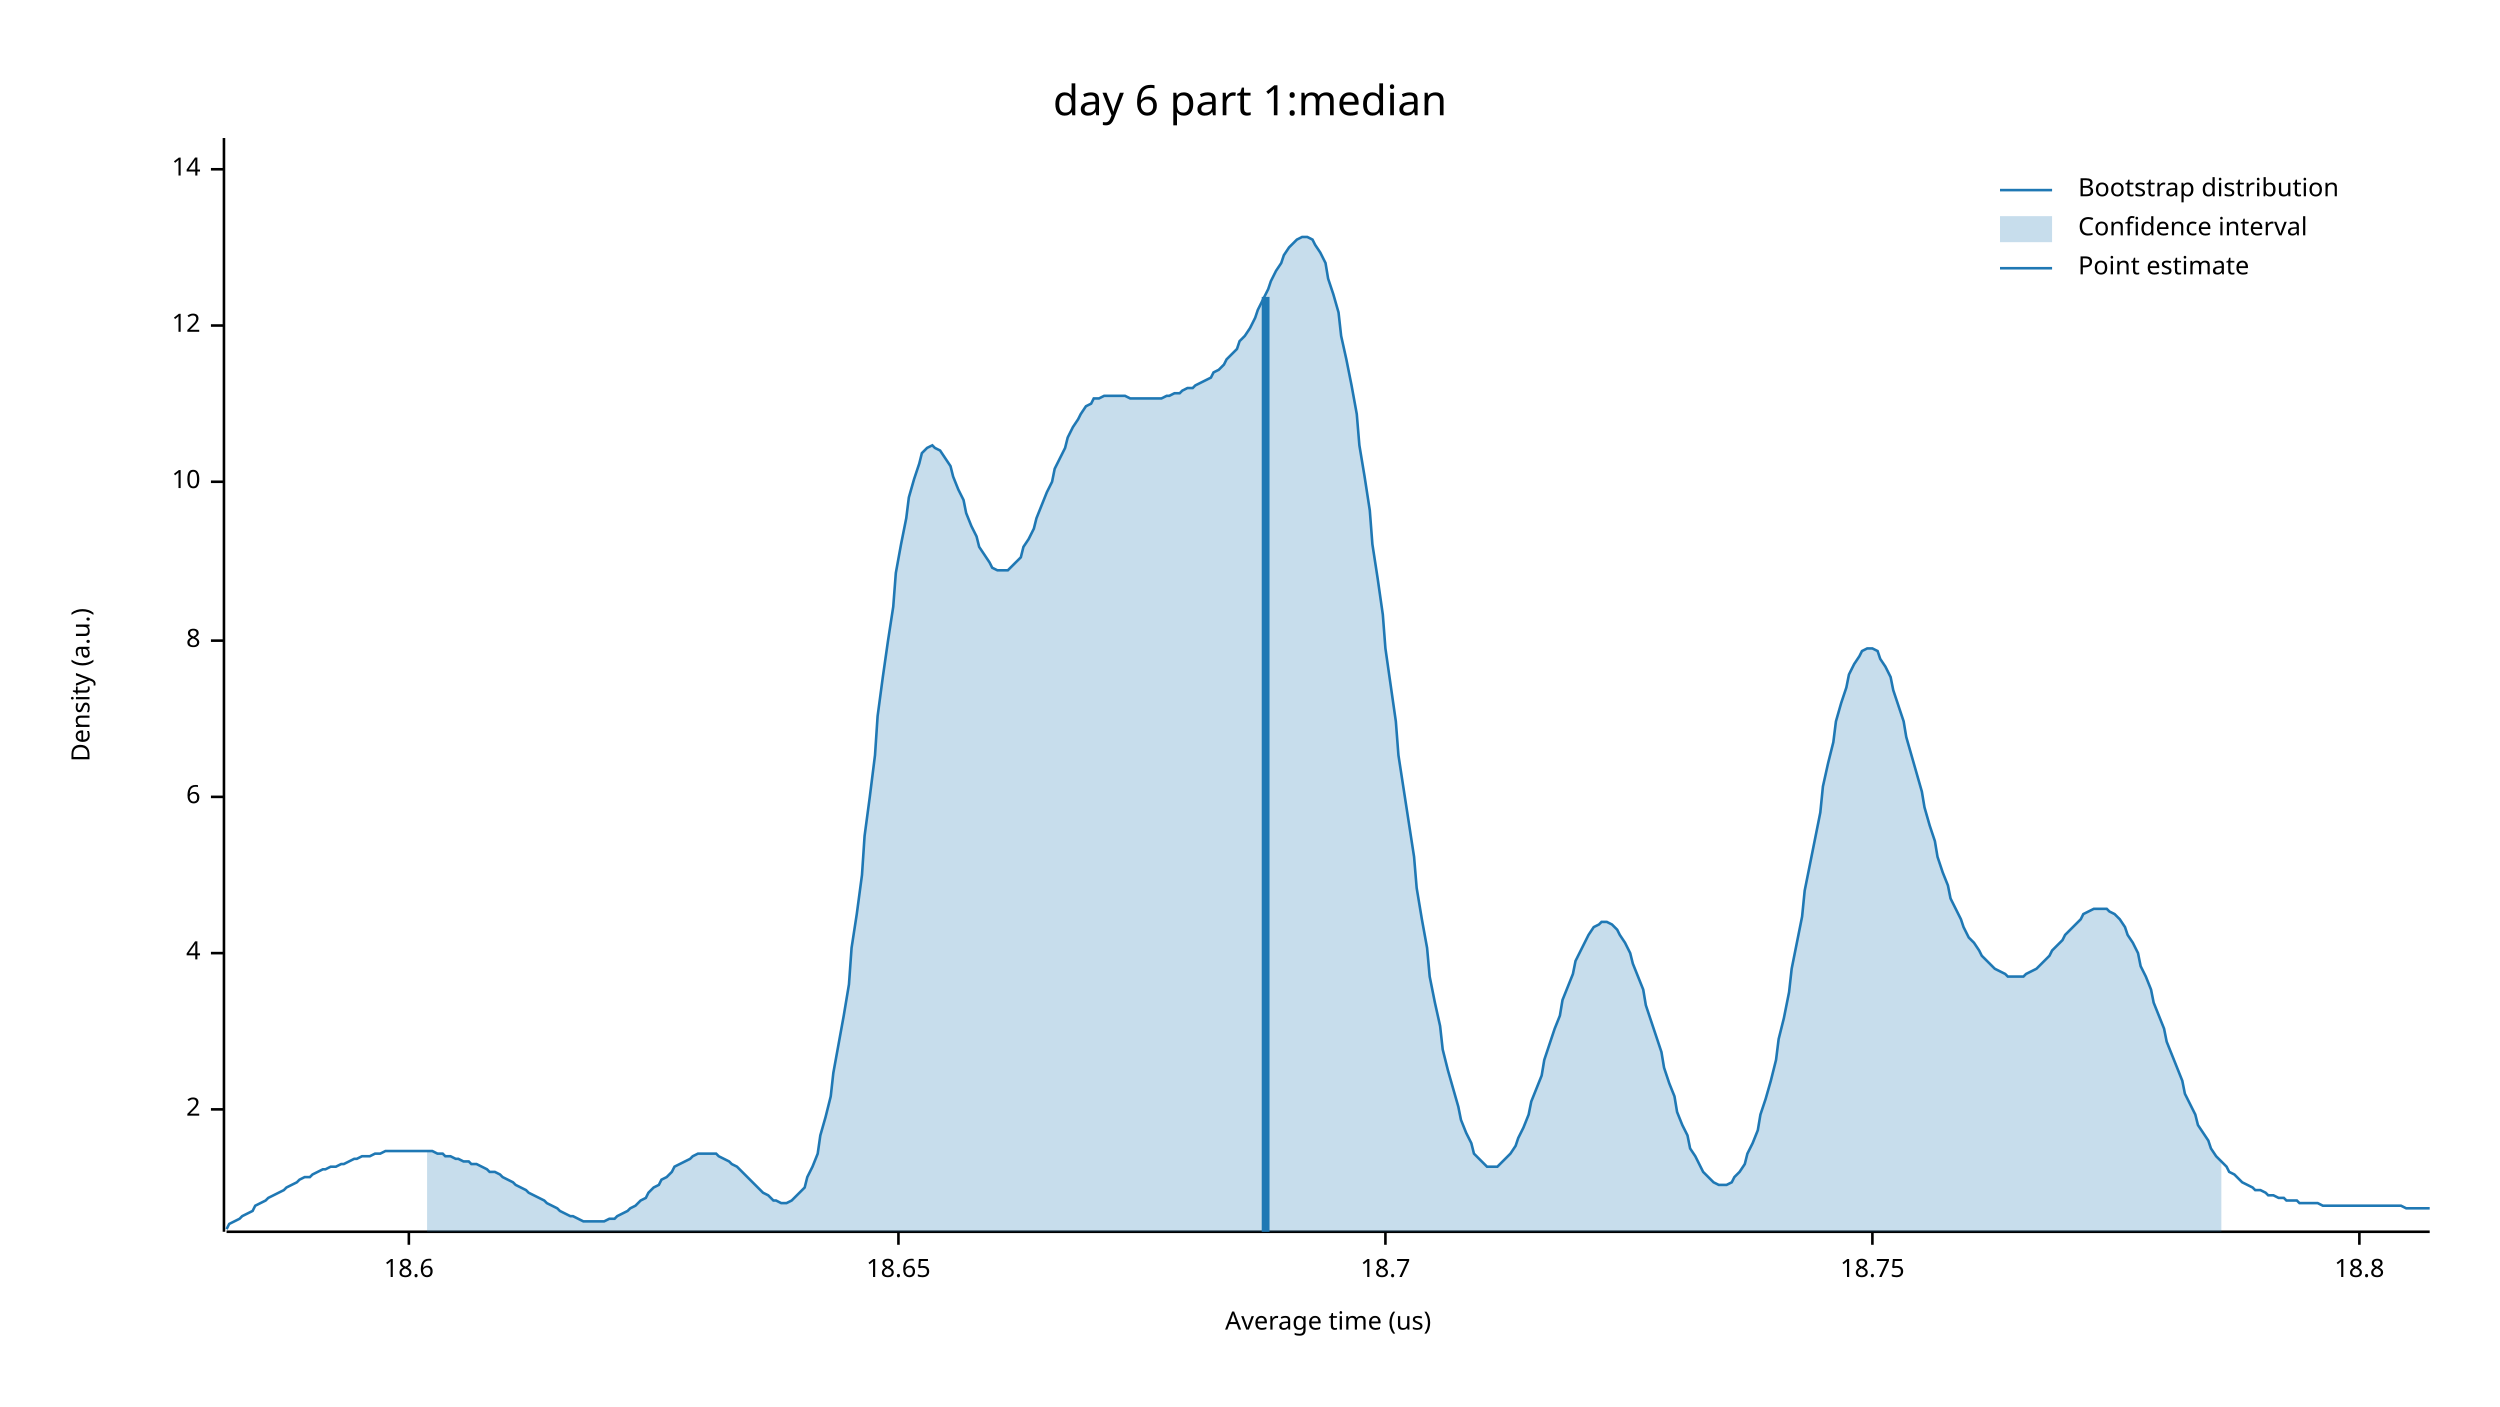
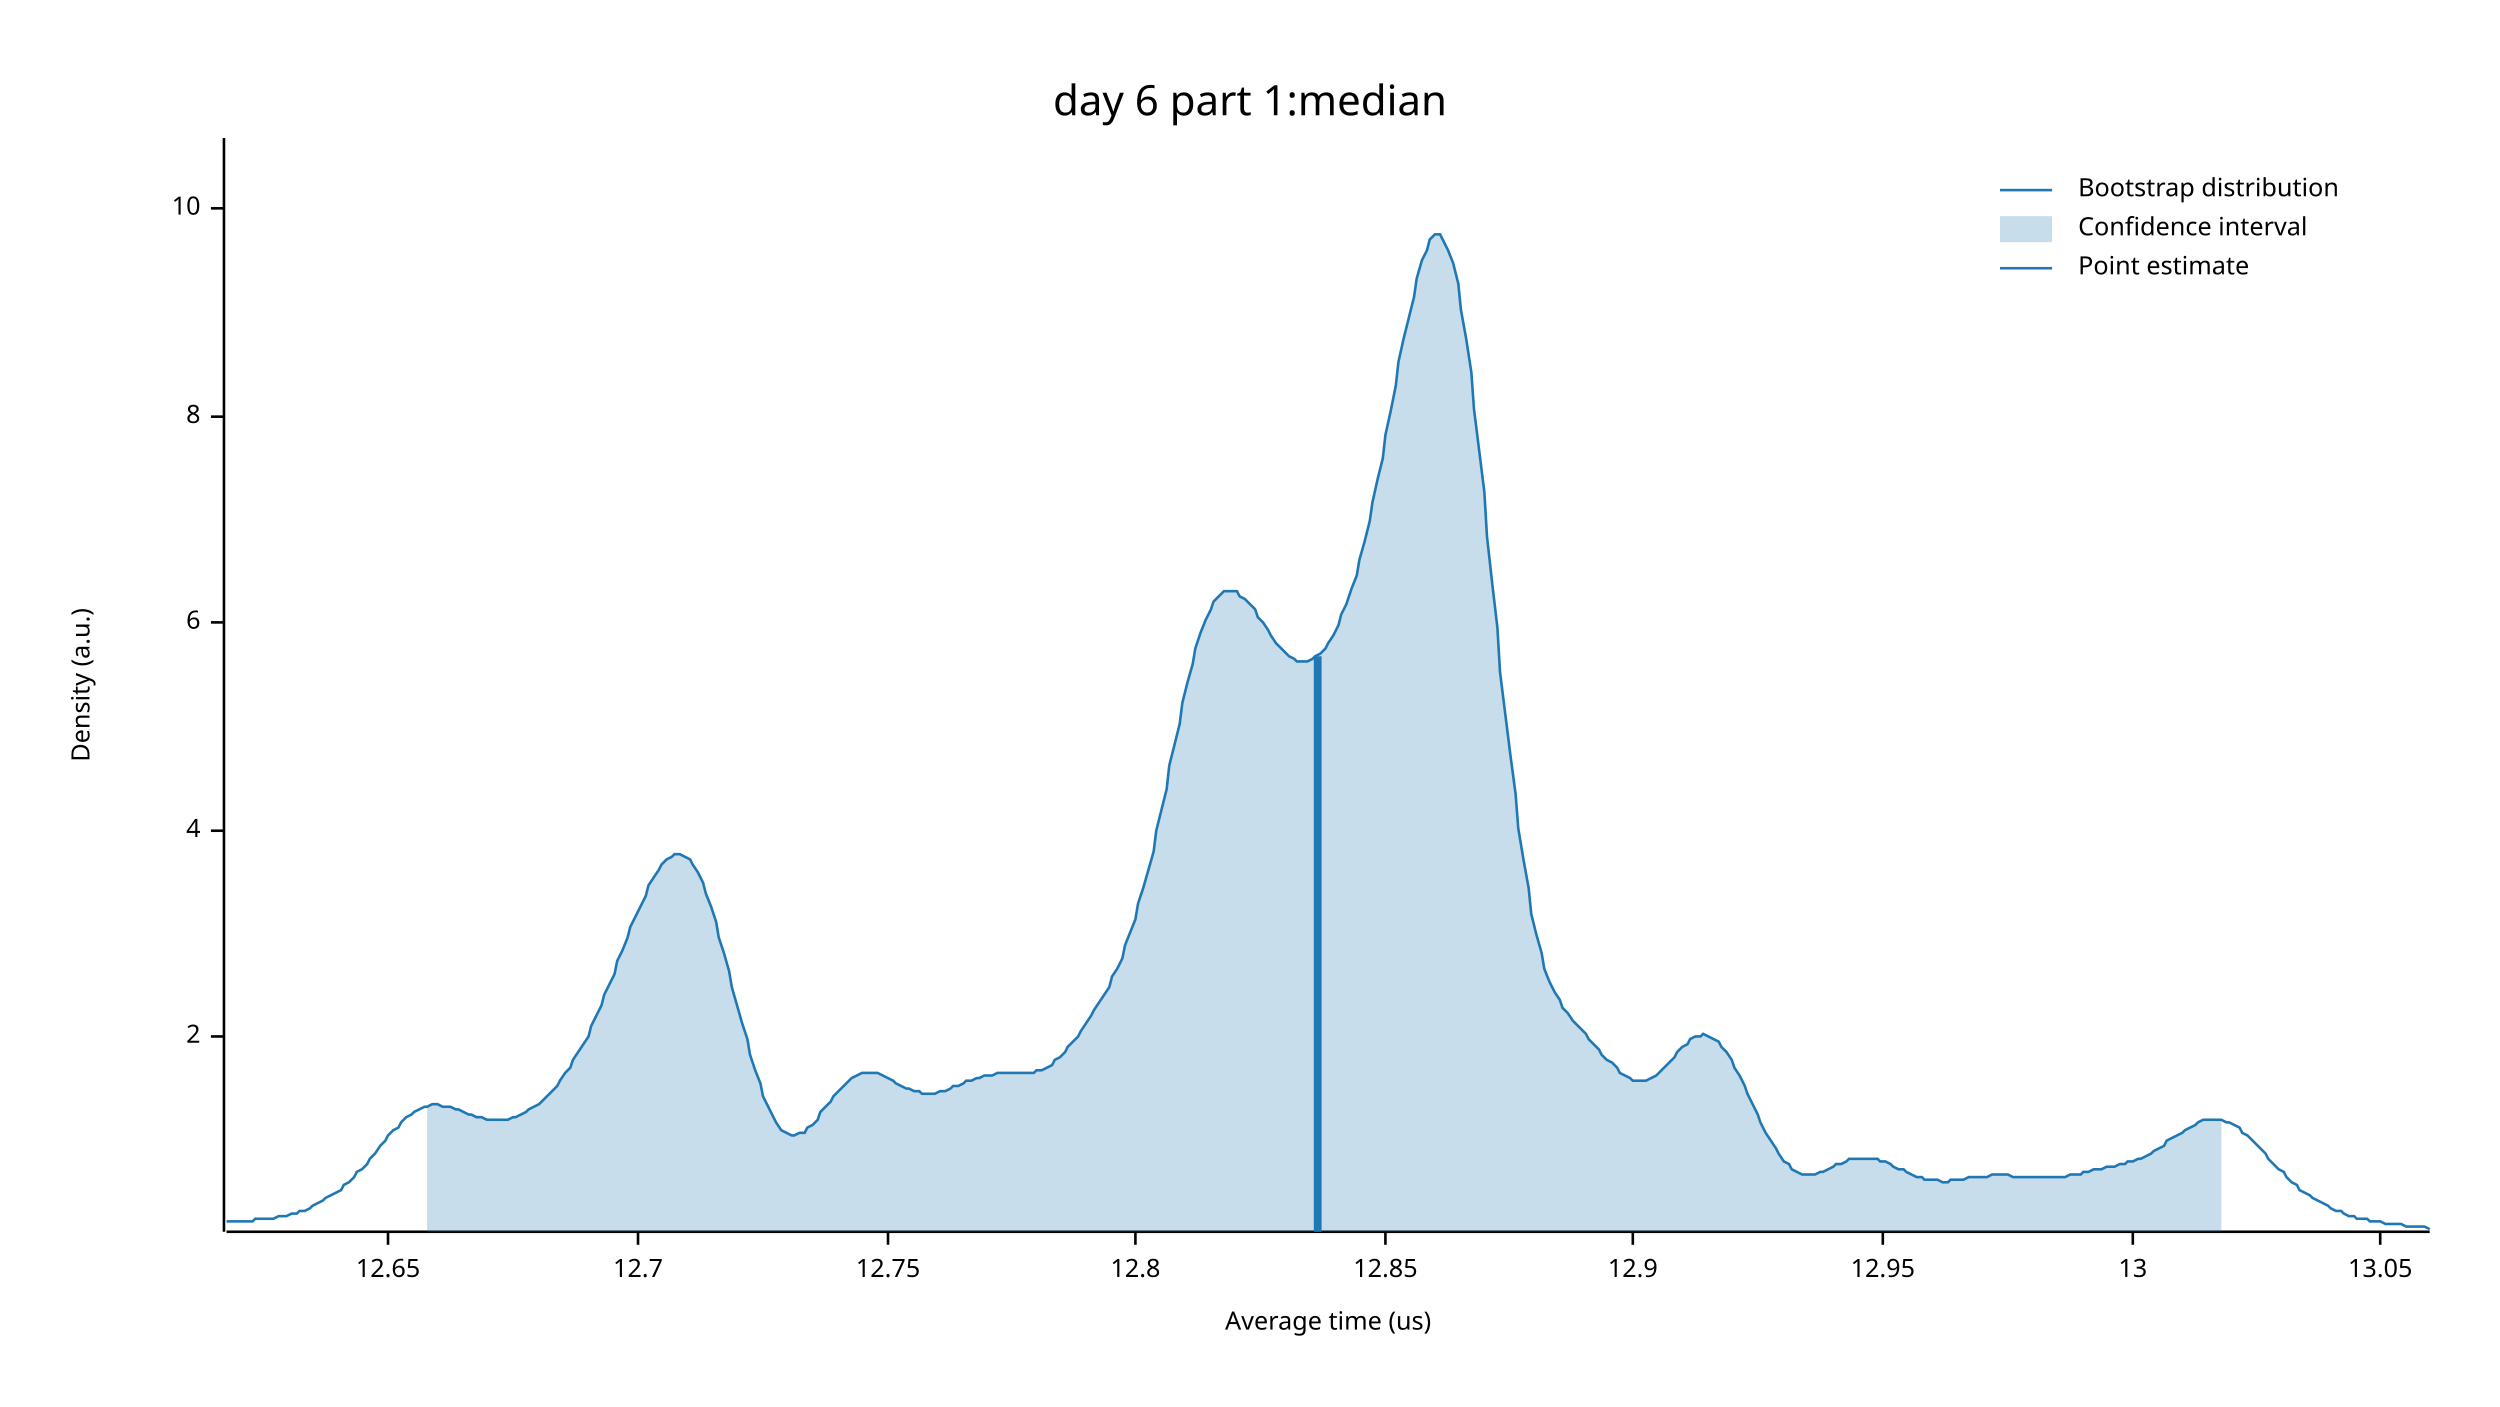
<svg xmlns="http://www.w3.org/2000/svg" width="960" height="540" viewBox="0 0 960 540">
  <text x="480" y="32" dy="0.76em" text-anchor="middle" font-family="sans-serif" font-size="16.129" opacity="1" fill="#000000">
day 6 part 1:median
</text>
  <text x="27" y="263" dy="0.76em" text-anchor="middle" font-family="sans-serif" font-size="9.677" opacity="1" fill="#000000" transform="rotate(270, 27, 263)">
Density (a.u.)
</text>
  <text x="510" y="513" dy="-0.5ex" text-anchor="middle" font-family="sans-serif" font-size="9.677" opacity="1" fill="#000000">
Average time (us)
</text>
  <polyline fill="none" opacity="1" stroke="#000000" stroke-width="1" points="86,53 86,473 " />
-   <text x="77" y="426" dy="0.5ex" text-anchor="end" font-family="sans-serif" font-size="9.677" opacity="1" fill="#000000">
+   <text x="77" y="398" dy="0.5ex" text-anchor="end" font-family="sans-serif" font-size="9.677" opacity="1" fill="#000000">
2
</text>
-   <polyline fill="none" opacity="1" stroke="#000000" stroke-width="1" points="81,426 86,426 " />
-   <text x="77" y="366" dy="0.5ex" text-anchor="end" font-family="sans-serif" font-size="9.677" opacity="1" fill="#000000">
+   <polyline fill="none" opacity="1" stroke="#000000" stroke-width="1" points="81,398 86,398 " />
+   <text x="77" y="319" dy="0.5ex" text-anchor="end" font-family="sans-serif" font-size="9.677" opacity="1" fill="#000000">
4
</text>
-   <polyline fill="none" opacity="1" stroke="#000000" stroke-width="1" points="81,366 86,366 " />
-   <text x="77" y="306" dy="0.5ex" text-anchor="end" font-family="sans-serif" font-size="9.677" opacity="1" fill="#000000">
+   <polyline fill="none" opacity="1" stroke="#000000" stroke-width="1" points="81,319 86,319 " />
+   <text x="77" y="239" dy="0.5ex" text-anchor="end" font-family="sans-serif" font-size="9.677" opacity="1" fill="#000000">
6
</text>
-   <polyline fill="none" opacity="1" stroke="#000000" stroke-width="1" points="81,306 86,306 " />
-   <text x="77" y="246" dy="0.5ex" text-anchor="end" font-family="sans-serif" font-size="9.677" opacity="1" fill="#000000">
+   <polyline fill="none" opacity="1" stroke="#000000" stroke-width="1" points="81,239 86,239 " />
+   <text x="77" y="160" dy="0.5ex" text-anchor="end" font-family="sans-serif" font-size="9.677" opacity="1" fill="#000000">
8
</text>
-   <polyline fill="none" opacity="1" stroke="#000000" stroke-width="1" points="81,246 86,246 " />
-   <text x="77" y="185" dy="0.5ex" text-anchor="end" font-family="sans-serif" font-size="9.677" opacity="1" fill="#000000">
+   <polyline fill="none" opacity="1" stroke="#000000" stroke-width="1" points="81,160 86,160 " />
+   <text x="77" y="80" dy="0.5ex" text-anchor="end" font-family="sans-serif" font-size="9.677" opacity="1" fill="#000000">
10
</text>
-   <polyline fill="none" opacity="1" stroke="#000000" stroke-width="1" points="81,185 86,185 " />
-   <text x="77" y="125" dy="0.5ex" text-anchor="end" font-family="sans-serif" font-size="9.677" opacity="1" fill="#000000">
- 12
+   <polyline fill="none" opacity="1" stroke="#000000" stroke-width="1" points="81,80 86,80 " />
+   <polyline fill="none" opacity="1" stroke="#000000" stroke-width="1" points="87,473 933,473 " />
+   <text x="149" y="483" dy="0.76em" text-anchor="middle" font-family="sans-serif" font-size="9.677" opacity="1" fill="#000000">
+ 12.65
</text>
-   <polyline fill="none" opacity="1" stroke="#000000" stroke-width="1" points="81,125 86,125 " />
-   <text x="77" y="65" dy="0.5ex" text-anchor="end" font-family="sans-serif" font-size="9.677" opacity="1" fill="#000000">
- 14
+   <polyline fill="none" opacity="1" stroke="#000000" stroke-width="1" points="149,473 149,478 " />
+   <text x="245" y="483" dy="0.76em" text-anchor="middle" font-family="sans-serif" font-size="9.677" opacity="1" fill="#000000">
+ 12.7
</text>
-   <polyline fill="none" opacity="1" stroke="#000000" stroke-width="1" points="81,65 86,65 " />
-   <polyline fill="none" opacity="1" stroke="#000000" stroke-width="1" points="87,473 933,473 " />
-   <text x="157" y="483" dy="0.76em" text-anchor="middle" font-family="sans-serif" font-size="9.677" opacity="1" fill="#000000">
- 18.6
+   <polyline fill="none" opacity="1" stroke="#000000" stroke-width="1" points="245,473 245,478 " />
+   <text x="341" y="483" dy="0.76em" text-anchor="middle" font-family="sans-serif" font-size="9.677" opacity="1" fill="#000000">
+ 12.75
</text>
-   <polyline fill="none" opacity="1" stroke="#000000" stroke-width="1" points="157,473 157,478 " />
-   <text x="345" y="483" dy="0.76em" text-anchor="middle" font-family="sans-serif" font-size="9.677" opacity="1" fill="#000000">
- 18.65
+   <polyline fill="none" opacity="1" stroke="#000000" stroke-width="1" points="341,473 341,478 " />
+   <text x="436" y="483" dy="0.76em" text-anchor="middle" font-family="sans-serif" font-size="9.677" opacity="1" fill="#000000">
+ 12.8
</text>
-   <polyline fill="none" opacity="1" stroke="#000000" stroke-width="1" points="345,473 345,478 " />
+   <polyline fill="none" opacity="1" stroke="#000000" stroke-width="1" points="436,473 436,478 " />
  <text x="532" y="483" dy="0.76em" text-anchor="middle" font-family="sans-serif" font-size="9.677" opacity="1" fill="#000000">
- 18.7
+ 12.85
</text>
  <polyline fill="none" opacity="1" stroke="#000000" stroke-width="1" points="532,473 532,478 " />
-   <text x="719" y="483" dy="0.76em" text-anchor="middle" font-family="sans-serif" font-size="9.677" opacity="1" fill="#000000">
- 18.75
+   <text x="627" y="483" dy="0.76em" text-anchor="middle" font-family="sans-serif" font-size="9.677" opacity="1" fill="#000000">
+ 12.9
</text>
-   <polyline fill="none" opacity="1" stroke="#000000" stroke-width="1" points="719,473 719,478 " />
-   <text x="906" y="483" dy="0.76em" text-anchor="middle" font-family="sans-serif" font-size="9.677" opacity="1" fill="#000000">
- 18.8
+   <polyline fill="none" opacity="1" stroke="#000000" stroke-width="1" points="627,473 627,478 " />
+   <text x="723" y="483" dy="0.76em" text-anchor="middle" font-family="sans-serif" font-size="9.677" opacity="1" fill="#000000">
+ 12.95
</text>
-   <polyline fill="none" opacity="1" stroke="#000000" stroke-width="1" points="906,473 906,478 " />
-   <polyline fill="none" opacity="1" stroke="#1F78B4" stroke-width="1" points="87,472 88,470 90,469 92,468 93,467 95,466 97,465 98,463 100,462 102,461 103,460 105,459 107,458 109,457 110,456 112,455 114,454 115,453 117,452 119,452 120,451 122,450 124,449 125,449 127,448 129,448 131,447 132,447 134,446 136,445 137,445 139,444 141,444 142,444 144,443 146,443 148,442 149,442 151,442 153,442 154,442 156,442 158,442 159,442 161,442 163,442 164,442 166,442 168,443 170,443 171,444 173,444 175,445 176,445 178,446 180,446 181,447 183,447 185,448 187,449 188,450 190,450 192,451 193,452 195,453 197,454 198,455 200,456 202,457 203,458 205,459 207,460 209,461 210,462 212,463 214,464 215,465 217,466 219,467 220,467 222,468 224,469 226,469 227,469 229,469 231,469 232,469 234,468 236,468 237,467 239,466 241,465 242,464 244,463 246,461 248,460 249,458 251,456 253,455 254,453 256,452 258,450 259,448 261,447 263,446 265,445 266,444 268,443 270,443 271,443 273,443 275,443 276,444 278,445 280,446 281,447 283,448 285,450 287,452 288,453 290,455 292,457 293,458 295,459 297,461 298,461 300,462 302,462 304,461 305,460 307,458 309,456 310,452 312,448 314,443 315,436 317,429 319,421 320,412 322,401 324,390 326,378 327,364 329,351 331,336 332,321 334,306 336,290 337,275 339,260 341,246 343,233 344,220 346,209 348,199 349,191 351,184 353,178 354,174 356,172 358,171 359,172 361,173 363,176 365,179 366,183 368,188 370,192 371,197 373,202 375,206 376,210 378,213 380,216 381,218 383,219 385,219 387,219 388,218 390,216 392,214 393,210 395,207 397,203 398,199 400,194 402,189 404,185 405,180 407,176 409,172 410,168 412,164 414,161 415,159 417,156 419,155 420,153 422,153 424,152 426,152 427,152 429,152 431,152 432,152 434,153 436,153 437,153 439,153 441,153 443,153 444,153 446,153 448,152 449,152 451,151 453,151 454,150 456,149 458,149 459,148 461,147 463,146 465,145 466,143 468,142 470,140 471,138 473,136 475,134 476,131 478,129 480,126 482,122 483,119 485,115 487,111 488,108 490,104 492,101 493,98 495,95 497,93 498,92 500,91 502,91 504,92 505,94 507,97 509,101 510,107 512,113 514,120 515,129 517,138 519,148 521,159 522,171 524,183 526,196 527,209 529,222 531,236 532,249 534,263 536,277 537,290 539,303 541,316 543,329 544,341 546,353 548,364 549,375 551,385 553,394 554,403 556,411 558,418 560,425 561,430 563,435 565,439 566,443 568,445 570,447 571,448 573,448 575,448 576,447 578,445 580,443 582,440 583,437 585,433 587,428 588,423 590,418 592,413 593,407 595,401 597,395 599,390 600,384 602,379 604,374 605,369 607,365 609,361 610,359 612,356 614,355 615,354 617,354 619,355 621,357 622,359 624,362 626,366 627,370 629,375 631,380 632,386 634,392 636,398 638,404 639,410 641,416 643,421 644,427 646,432 648,436 649,441 651,444 653,448 654,450 656,452 658,454 660,455 661,455 663,455 665,454 666,452 668,450 670,447 671,443 673,439 675,434 676,428 678,422 680,415 682,407 683,399 685,391 687,381 688,372 690,362 692,352 693,342 695,332 697,322 699,312 700,302 702,293 704,285 705,277 707,270 709,264 710,259 712,255 714,252 715,250 717,249 719,249 721,250 722,253 724,256 726,260 727,265 729,271 731,277 732,283 734,290 736,297 738,304 739,310 741,317 743,323 744,329 746,335 748,340 749,345 751,349 753,353 754,356 756,360 758,362 760,365 761,367 763,369 765,371 766,372 768,373 770,374 771,375 773,375 775,375 777,375 778,374 780,373 782,372 783,371 785,369 787,367 788,365 790,363 792,361 793,359 795,357 797,355 799,353 800,351 802,350 804,349 805,349 807,349 809,349 810,350 812,351 814,353 816,356 817,359 819,362 821,366 822,371 824,375 826,380 827,385 829,390 831,395 832,400 834,405 836,410 838,415 839,420 841,424 843,428 844,432 846,435 848,438 849,441 851,444 853,446 855,448 856,450 858,451 860,453 861,454 863,455 865,456 866,457 868,457 870,458 871,459 873,459 875,460 877,460 878,461 880,461 882,461 883,462 885,462 887,462 888,462 890,462 892,463 894,463 895,463 897,463 899,463 900,463 902,463 904,463 905,463 907,463 909,463 910,463 912,463 914,463 916,463 917,463 919,463 921,463 922,463 924,464 926,464 927,464 929,464 931,464 933,464 " />
-   <polygon opacity="0.25" fill="#1F78B4" points="164,442 166,442 168,443 170,443 171,444 173,444 175,445 176,445 178,446 180,446 181,447 183,447 185,448 187,449 188,450 190,450 192,451 193,452 195,453 197,454 198,455 200,456 202,457 203,458 205,459 207,460 209,461 210,462 212,463 214,464 215,465 217,466 219,467 220,467 222,468 224,469 226,469 227,469 229,469 231,469 232,469 234,468 236,468 237,467 239,466 241,465 242,464 244,463 246,461 248,460 249,458 251,456 253,455 254,453 256,452 258,450 259,448 261,447 263,446 265,445 266,444 268,443 270,443 271,443 273,443 275,443 276,444 278,445 280,446 281,447 283,448 285,450 287,452 288,453 290,455 292,457 293,458 295,459 297,461 298,461 300,462 302,462 304,461 305,460 307,458 309,456 310,452 312,448 314,443 315,436 317,429 319,421 320,412 322,401 324,390 326,378 327,364 329,351 331,336 332,321 334,306 336,290 337,275 339,260 341,246 343,233 344,220 346,209 348,199 349,191 351,184 353,178 354,174 356,172 358,171 359,172 361,173 363,176 365,179 366,183 368,188 370,192 371,197 373,202 375,206 376,210 378,213 380,216 381,218 383,219 385,219 387,219 388,218 390,216 392,214 393,210 395,207 397,203 398,199 400,194 402,189 404,185 405,180 407,176 409,172 410,168 412,164 414,161 415,159 417,156 419,155 420,153 422,153 424,152 426,152 427,152 429,152 431,152 432,152 434,153 436,153 437,153 439,153 441,153 443,153 444,153 446,153 448,152 449,152 451,151 453,151 454,150 456,149 458,149 459,148 461,147 463,146 465,145 466,143 468,142 470,140 471,138 473,136 475,134 476,131 478,129 480,126 482,122 483,119 485,115 487,111 488,108 490,104 492,101 493,98 495,95 497,93 498,92 500,91 502,91 504,92 505,94 507,97 509,101 510,107 512,113 514,120 515,129 517,138 519,148 521,159 522,171 524,183 526,196 527,209 529,222 531,236 532,249 534,263 536,277 537,290 539,303 541,316 543,329 544,341 546,353 548,364 549,375 551,385 553,394 554,403 556,411 558,418 560,425 561,430 563,435 565,439 566,443 568,445 570,447 571,448 573,448 575,448 576,447 578,445 580,443 582,440 583,437 585,433 587,428 588,423 590,418 592,413 593,407 595,401 597,395 599,390 600,384 602,379 604,374 605,369 607,365 609,361 610,359 612,356 614,355 615,354 617,354 619,355 621,357 622,359 624,362 626,366 627,370 629,375 631,380 632,386 634,392 636,398 638,404 639,410 641,416 643,421 644,427 646,432 648,436 649,441 651,444 653,448 654,450 656,452 658,454 660,455 661,455 663,455 665,454 666,452 668,450 670,447 671,443 673,439 675,434 676,428 678,422 680,415 682,407 683,399 685,391 687,381 688,372 690,362 692,352 693,342 695,332 697,322 699,312 700,302 702,293 704,285 705,277 707,270 709,264 710,259 712,255 714,252 715,250 717,249 719,249 721,250 722,253 724,256 726,260 727,265 729,271 731,277 732,283 734,290 736,297 738,304 739,310 741,317 743,323 744,329 746,335 748,340 749,345 751,349 753,353 754,356 756,360 758,362 760,365 761,367 763,369 765,371 766,372 768,373 770,374 771,375 773,375 775,375 777,375 778,374 780,373 782,372 783,371 785,369 787,367 788,365 790,363 792,361 793,359 795,357 797,355 799,353 800,351 802,350 804,349 805,349 807,349 809,349 810,350 812,351 814,353 816,356 817,359 819,362 821,366 822,371 824,375 826,380 827,385 829,390 831,395 832,400 834,405 836,410 838,415 839,420 841,424 843,428 844,432 846,435 848,438 849,441 851,444 853,446 853,473 164,473 " />
-   <polyline fill="none" opacity="1" stroke="#1F78B4" stroke-width="3" points="486,473 486,114 " />
+   <polyline fill="none" opacity="1" stroke="#000000" stroke-width="1" points="723,473 723,478 " />
+   <text x="819" y="483" dy="0.76em" text-anchor="middle" font-family="sans-serif" font-size="9.677" opacity="1" fill="#000000">
+ 13
+ </text>
+   <polyline fill="none" opacity="1" stroke="#000000" stroke-width="1" points="819,473 819,478 " />
+   <text x="914" y="483" dy="0.76em" text-anchor="middle" font-family="sans-serif" font-size="9.677" opacity="1" fill="#000000">
+ 13.05
+ </text>
+   <polyline fill="none" opacity="1" stroke="#000000" stroke-width="1" points="914,473 914,478 " />
+   <polyline fill="none" opacity="1" stroke="#1F78B4" stroke-width="1" points="87,469 88,469 90,469 92,469 93,469 95,469 97,469 98,468 100,468 102,468 103,468 105,468 107,467 109,467 110,467 112,466 114,466 115,465 117,465 119,464 120,463 122,462 124,461 125,460 127,459 129,458 131,457 132,455 134,454 136,452 137,450 139,449 141,447 142,445 144,443 146,440 148,438 149,436 151,434 153,433 154,431 156,429 158,428 159,427 161,426 163,425 164,425 166,424 168,424 170,425 171,425 173,425 175,426 176,426 178,427 180,428 181,428 183,429 185,429 187,430 188,430 190,430 192,430 193,430 195,430 197,429 198,429 200,428 202,427 203,426 205,425 207,424 209,422 210,421 212,419 214,417 215,415 217,412 219,410 220,407 222,404 224,401 226,398 227,394 229,390 231,386 232,382 234,378 236,374 237,369 239,365 241,360 242,356 244,352 246,348 248,344 249,340 251,337 253,334 254,332 256,330 258,329 259,328 261,328 263,329 265,330 266,332 268,335 270,339 271,343 273,348 275,354 276,360 278,366 280,373 281,379 283,386 285,393 287,399 288,405 290,411 292,416 293,421 295,425 297,429 298,431 300,434 302,435 304,436 305,436 307,435 309,435 310,433 312,432 314,430 315,427 317,425 319,423 320,421 322,419 324,417 326,415 327,414 329,413 331,412 332,412 334,412 336,412 337,412 339,413 341,414 343,415 344,416 346,417 348,418 349,418 351,419 353,419 354,420 356,420 358,420 359,420 361,419 363,419 365,418 366,417 368,417 370,416 371,415 373,415 375,414 376,414 378,413 380,413 381,413 383,412 385,412 387,412 388,412 390,412 392,412 393,412 395,412 397,412 398,411 400,411 402,410 404,409 405,407 407,406 409,404 410,402 412,400 414,398 415,396 417,393 419,390 420,388 422,385 424,382 426,379 427,375 429,372 431,368 432,363 434,358 436,353 437,347 439,341 441,334 443,327 444,319 446,311 448,303 449,294 451,286 453,278 454,270 456,262 458,255 459,249 461,243 463,238 465,234 466,231 468,229 470,227 471,227 473,227 475,227 476,229 478,230 480,232 482,234 483,237 485,239 487,242 488,244 490,247 492,249 493,250 495,252 497,253 498,254 500,254 502,254 504,253 505,252 507,251 509,249 510,247 512,244 514,240 515,236 517,232 519,226 521,221 522,215 524,208 526,200 527,193 529,184 531,176 532,167 534,158 536,148 537,139 539,130 541,122 543,114 544,107 546,100 548,96 549,92 551,90 553,90 554,92 556,96 558,101 560,109 561,119 563,130 565,143 566,157 568,173 570,189 571,206 573,224 575,241 576,258 578,274 580,290 582,305 583,318 585,330 587,341 588,351 590,359 592,366 593,372 595,377 597,381 599,384 600,387 602,389 604,392 605,393 607,395 609,397 610,399 612,401 614,403 615,405 617,407 619,408 621,410 622,412 624,413 626,414 627,415 629,415 631,415 632,415 634,414 636,413 638,411 639,410 641,408 643,406 644,404 646,402 648,401 649,399 651,398 653,398 654,397 656,398 658,399 660,400 661,402 663,404 665,407 666,410 668,413 670,417 671,420 673,424 675,428 676,431 678,435 680,438 682,441 683,443 685,446 687,447 688,449 690,450 692,451 693,451 695,451 697,451 699,450 700,450 702,449 704,448 705,447 707,447 709,446 710,445 712,445 714,445 715,445 717,445 719,445 721,445 722,446 724,446 726,447 727,448 729,449 731,449 732,450 734,451 736,452 738,452 739,453 741,453 743,453 744,453 746,454 748,454 749,453 751,453 753,453 754,453 756,452 758,452 760,452 761,452 763,452 765,451 766,451 768,451 770,451 771,451 773,452 775,452 777,452 778,452 780,452 782,452 783,452 785,452 787,452 788,452 790,452 792,452 793,452 795,451 797,451 799,451 800,450 802,450 804,449 805,449 807,449 809,448 810,448 812,448 814,447 816,447 817,446 819,446 821,445 822,445 824,444 826,443 827,442 829,441 831,440 832,438 834,437 836,436 838,435 839,434 841,433 843,432 844,431 846,430 848,430 849,430 851,430 853,430 855,431 856,431 858,432 860,433 861,435 863,436 865,438 866,439 868,441 870,443 871,445 873,447 875,449 877,450 878,452 880,454 882,455 883,457 885,458 887,459 888,460 890,461 892,462 894,463 895,464 897,465 899,465 900,466 902,467 904,467 905,468 907,468 909,468 910,469 912,469 914,469 916,470 917,470 919,470 921,470 922,470 924,471 926,471 927,471 929,471 931,471 933,472 " />
+   <polygon opacity="0.25" fill="#1F78B4" points="164,425 166,424 168,424 170,425 171,425 173,425 175,426 176,426 178,427 180,428 181,428 183,429 185,429 187,430 188,430 190,430 192,430 193,430 195,430 197,429 198,429 200,428 202,427 203,426 205,425 207,424 209,422 210,421 212,419 214,417 215,415 217,412 219,410 220,407 222,404 224,401 226,398 227,394 229,390 231,386 232,382 234,378 236,374 237,369 239,365 241,360 242,356 244,352 246,348 248,344 249,340 251,337 253,334 254,332 256,330 258,329 259,328 261,328 263,329 265,330 266,332 268,335 270,339 271,343 273,348 275,354 276,360 278,366 280,373 281,379 283,386 285,393 287,399 288,405 290,411 292,416 293,421 295,425 297,429 298,431 300,434 302,435 304,436 305,436 307,435 309,435 310,433 312,432 314,430 315,427 317,425 319,423 320,421 322,419 324,417 326,415 327,414 329,413 331,412 332,412 334,412 336,412 337,412 339,413 341,414 343,415 344,416 346,417 348,418 349,418 351,419 353,419 354,420 356,420 358,420 359,420 361,419 363,419 365,418 366,417 368,417 370,416 371,415 373,415 375,414 376,414 378,413 380,413 381,413 383,412 385,412 387,412 388,412 390,412 392,412 393,412 395,412 397,412 398,411 400,411 402,410 404,409 405,407 407,406 409,404 410,402 412,400 414,398 415,396 417,393 419,390 420,388 422,385 424,382 426,379 427,375 429,372 431,368 432,363 434,358 436,353 437,347 439,341 441,334 443,327 444,319 446,311 448,303 449,294 451,286 453,278 454,270 456,262 458,255 459,249 461,243 463,238 465,234 466,231 468,229 470,227 471,227 473,227 475,227 476,229 478,230 480,232 482,234 483,237 485,239 487,242 488,244 490,247 492,249 493,250 495,252 497,253 498,254 500,254 502,254 504,253 505,252 507,251 509,249 510,247 512,244 514,240 515,236 517,232 519,226 521,221 522,215 524,208 526,200 527,193 529,184 531,176 532,167 534,158 536,148 537,139 539,130 541,122 543,114 544,107 546,100 548,96 549,92 551,90 553,90 554,92 556,96 558,101 560,109 561,119 563,130 565,143 566,157 568,173 570,189 571,206 573,224 575,241 576,258 578,274 580,290 582,305 583,318 585,330 587,341 588,351 590,359 592,366 593,372 595,377 597,381 599,384 600,387 602,389 604,392 605,393 607,395 609,397 610,399 612,401 614,403 615,405 617,407 619,408 621,410 622,412 624,413 626,414 627,415 629,415 631,415 632,415 634,414 636,413 638,411 639,410 641,408 643,406 644,404 646,402 648,401 649,399 651,398 653,398 654,397 656,398 658,399 660,400 661,402 663,404 665,407 666,410 668,413 670,417 671,420 673,424 675,428 676,431 678,435 680,438 682,441 683,443 685,446 687,447 688,449 690,450 692,451 693,451 695,451 697,451 699,450 700,450 702,449 704,448 705,447 707,447 709,446 710,445 712,445 714,445 715,445 717,445 719,445 721,445 722,446 724,446 726,447 727,448 729,449 731,449 732,450 734,451 736,452 738,452 739,453 741,453 743,453 744,453 746,454 748,454 749,453 751,453 753,453 754,453 756,452 758,452 760,452 761,452 763,452 765,451 766,451 768,451 770,451 771,451 773,452 775,452 777,452 778,452 780,452 782,452 783,452 785,452 787,452 788,452 790,452 792,452 793,452 795,451 797,451 799,451 800,450 802,450 804,449 805,449 807,449 809,448 810,448 812,448 814,447 816,447 817,446 819,446 821,445 822,445 824,444 826,443 827,442 829,441 831,440 832,438 834,437 836,436 838,435 839,434 841,433 843,432 844,431 846,430 848,430 849,430 851,430 853,430 853,473 164,473 " />
+   <polyline fill="none" opacity="1" stroke="#1F78B4" stroke-width="3" points="506,473 506,252 " />
  <text x="798" y="68" dy="0.76em" text-anchor="start" font-family="sans-serif" font-size="9.677" opacity="1" fill="#000000">
Bootstrap distribution
</text>
  <text x="798" y="83" dy="0.76em" text-anchor="start" font-family="sans-serif" font-size="9.677" opacity="1" fill="#000000">
Confidence interval
</text>
  <text x="798" y="98" dy="0.76em" text-anchor="start" font-family="sans-serif" font-size="9.677" opacity="1" fill="#000000">
Point estimate
</text>
  <polyline fill="none" opacity="1" stroke="#1F78B4" stroke-width="1" points="768,73 788,73 " />
  <rect x="768" y="83" width="20" height="10" opacity="0.25" fill="#1F78B4" stroke="none" />
  <polyline fill="none" opacity="1" stroke="#1F78B4" stroke-width="1" points="768,103 788,103 " />
</svg>
